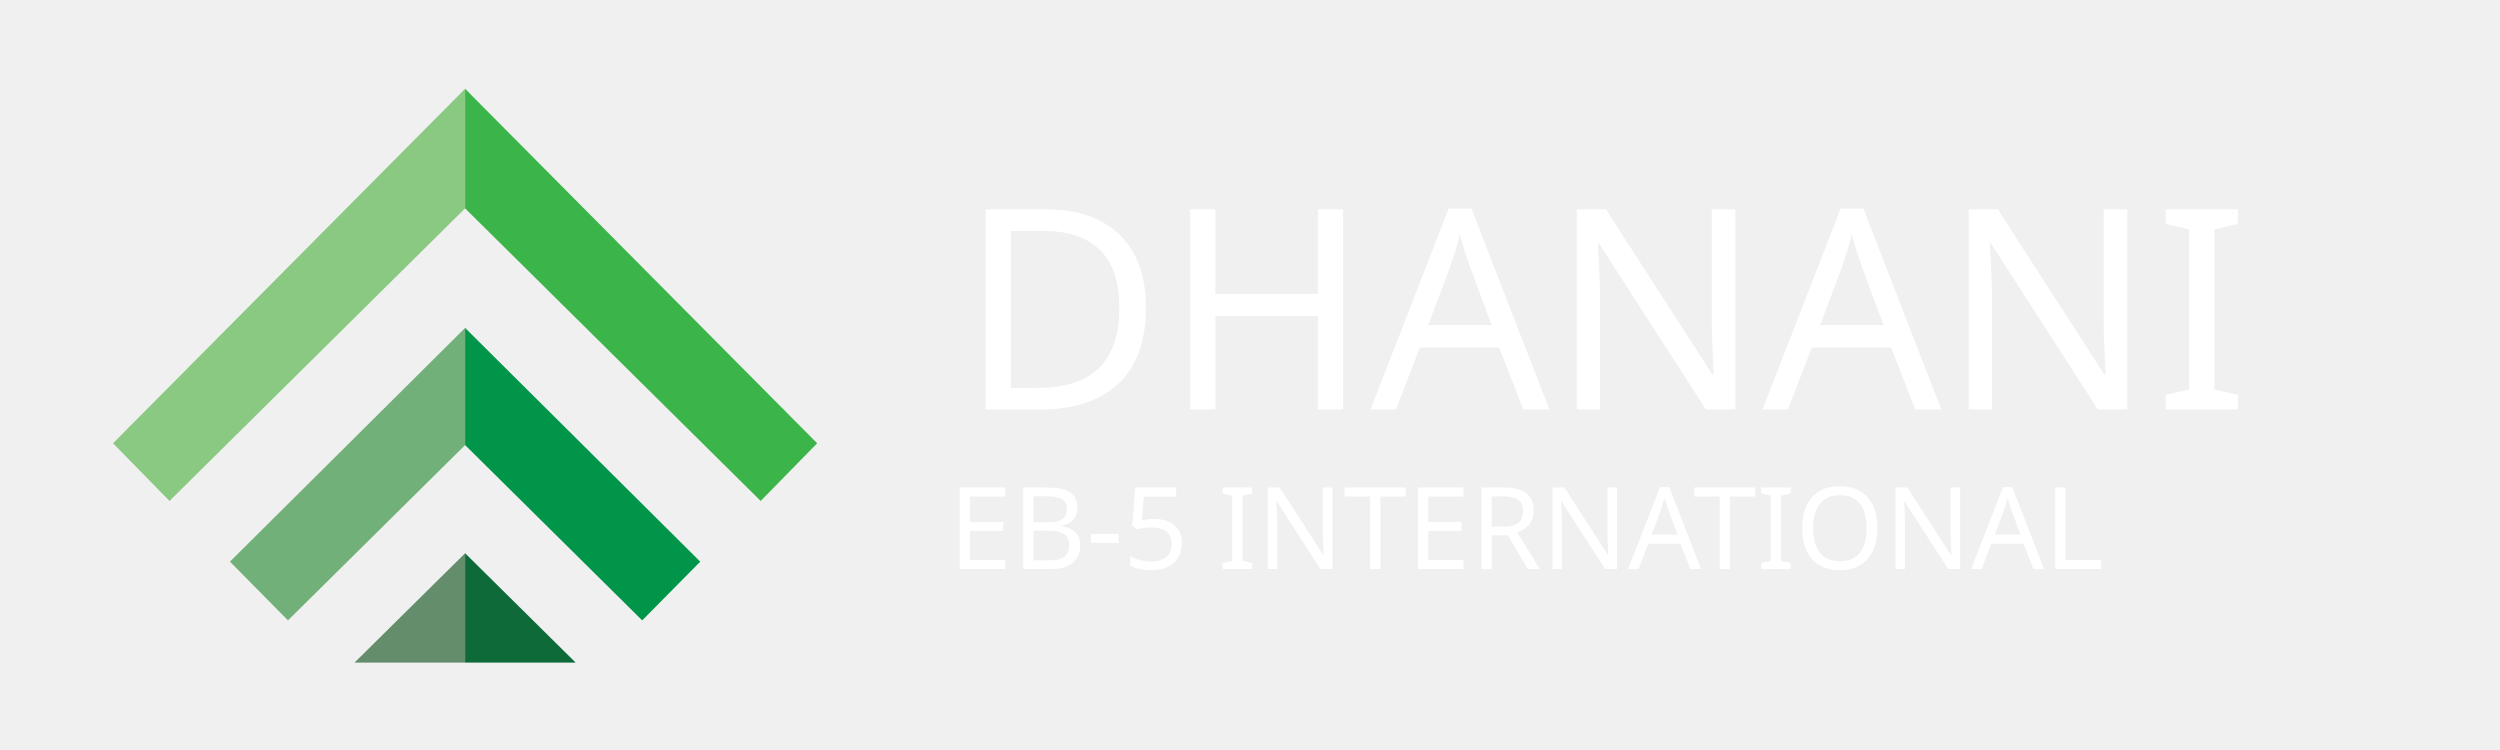
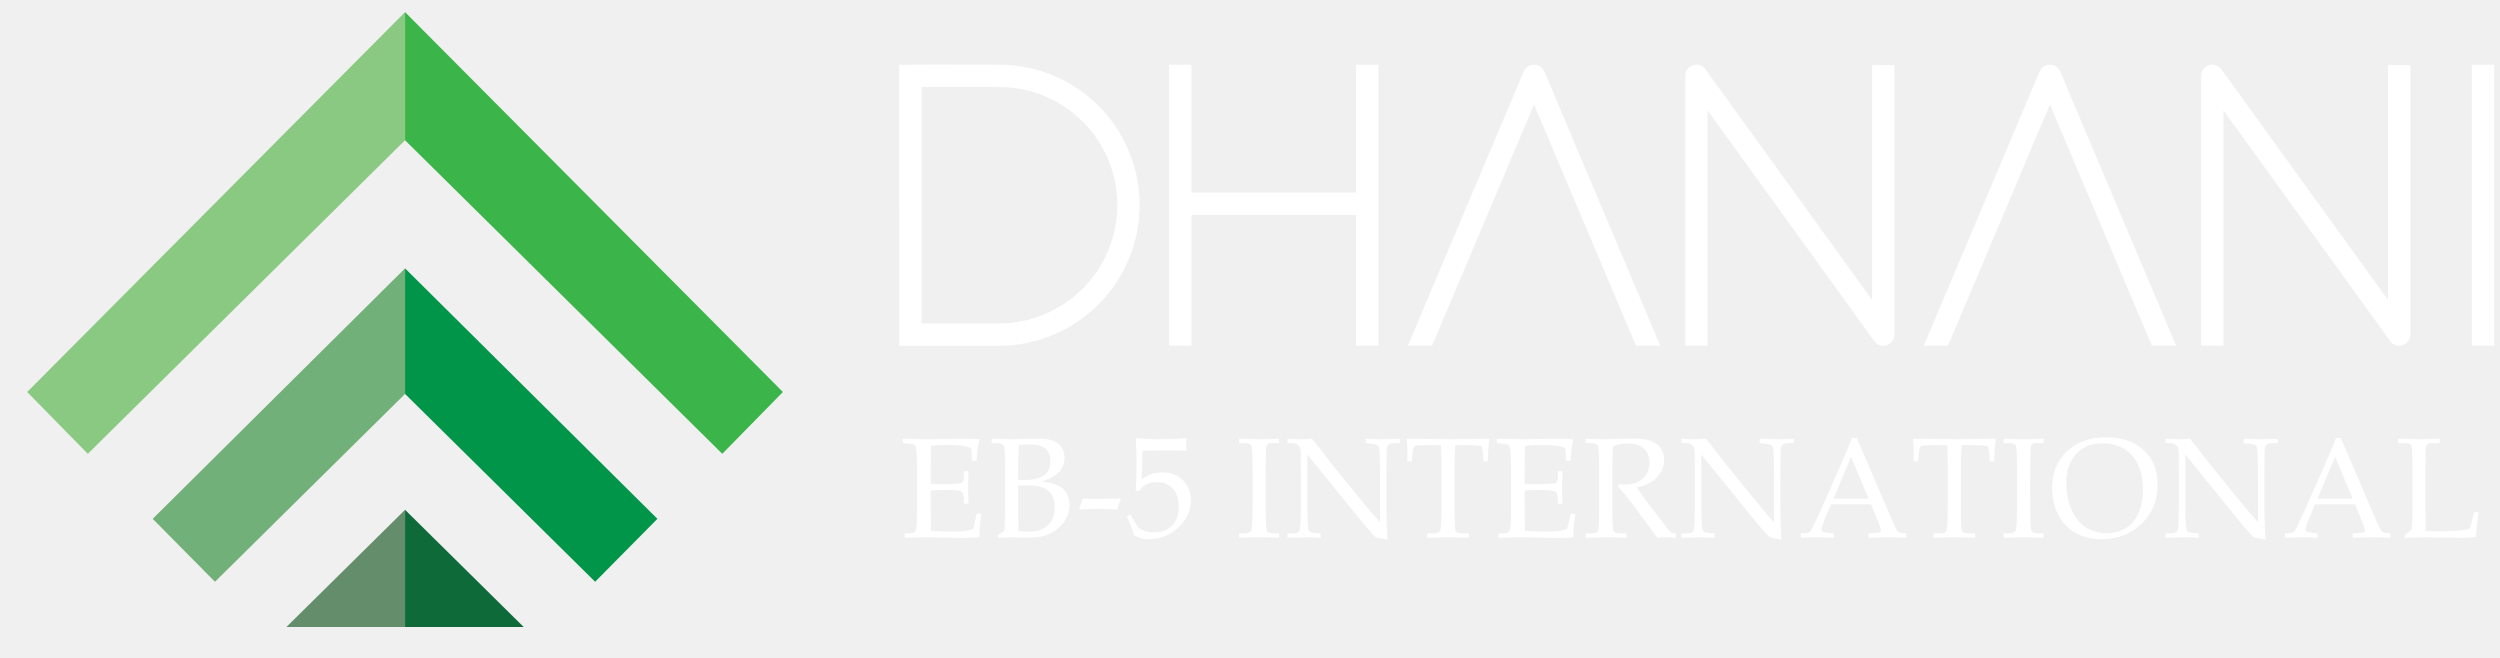
- <svg xmlns="http://www.w3.org/2000/svg" id="Layer_1" data-name="Layer 1" viewBox="0 0 1000 300">
-   <defs>
-     <style>.cls-1{fill:#71b078;}.cls-2{fill:#009548;}.cls-3{fill:#89c981;}.cls-4{fill:#3bb44a;}.cls-5{fill:#638d6b;}.cls-6{fill:#0e6a39;}.cls-7{font-size:112.06px;font-family:ELYSRegular, ELYS;}.cls-7,.cls-8{fill:#fff;}.cls-8{font-size:45.66px;font-family:BookAntiqua, Book Antiqua;}</style>
-   </defs>
-   <polygon class="cls-1" points="91.98 224.66 115.19 248.15 186.04 178.03 186.04 131.17 91.98 224.66" />
-   <polygon class="cls-2" points="280.09 224.66 256.88 248.15 186.04 178.03 186.04 131.17 280.09 224.66" />
-   <polygon class="cls-3" points="45.21 177.31 67.8 200.38 186.04 83.35 186.04 35.52 45.21 177.31" />
-   <polygon class="cls-4" points="326.86 177.31 304.27 200.38 186.04 83.35 186.04 35.52 326.86 177.31" />
-   <polygon class="cls-5" points="186.04 221.29 186.04 265.03 141.82 265.03 186.04 221.29" />
-   <polygon class="cls-6" points="186.04 221.29 186.04 265.03 230.25 265.03 186.04 221.29" />
-   <text class="cls-7" transform="translate(383.39 163.76)">DHANANI</text>
-   <text class="cls-8" transform="translate(379.46 227.59)">EB-5 INTERNATIONAL</text>
+ <svg xmlns="http://www.w3.org/2000/svg" width="228" height="60" viewBox="0 0 228 60" fill="none">
+   <path d="M103.938 18.677C103.94 22.081 102.591 25.346 100.188 27.757C97.785 30.167 94.525 31.526 91.121 31.536H82.008L82 5.907L83.015 5.9C84.772 5.887 86.715 5.892 88.6 5.9C89.48 5.9 90.332 5.9 91.12 5.9C94.513 5.898 97.768 7.242 100.171 9.638C102.574 12.033 103.929 15.284 103.938 18.677ZM101.902 18.677C101.894 15.824 100.754 13.092 98.733 11.078C96.712 9.065 93.976 7.935 91.123 7.937C90.334 7.937 89.48 7.937 88.598 7.937C87.075 7.937 85.515 7.93 84.044 7.937V29.5H91.12C93.984 29.491 96.727 28.347 98.749 26.318C100.77 24.289 101.903 21.541 101.901 18.677H101.902Z" fill="white" />
+   <path d="M125.705 5.902V31.526H123.668V19.605H108.662V31.526H106.626V5.902H108.662V17.568H123.668V5.902H125.705Z" fill="white" />
+   <path d="M151.412 31.526H149.201L143.965 19.139L139.904 9.532L135.735 19.393L130.606 31.526H128.397L133.463 19.538L133.588 19.238L133.859 18.596L138.959 6.53L138.965 6.517C138.973 6.498 138.985 6.481 138.995 6.463C139.013 6.423 139.035 6.385 139.058 6.348C139.076 6.321 139.097 6.299 139.117 6.274C139.137 6.249 139.159 6.22 139.184 6.195C139.21 6.171 139.237 6.148 139.265 6.127C139.288 6.106 139.312 6.087 139.337 6.069C139.374 6.045 139.413 6.024 139.453 6.006C139.472 5.997 139.488 5.985 139.507 5.976H139.513C139.563 5.956 139.615 5.94 139.668 5.928C139.681 5.928 139.693 5.919 139.706 5.917C139.813 5.897 139.922 5.895 140.029 5.91C140.053 5.91 140.077 5.91 140.1 5.917C140.123 5.924 140.14 5.93 140.16 5.935C140.205 5.946 140.25 5.959 140.293 5.976H140.3C140.321 5.985 140.339 5.998 140.359 6.008C140.397 6.026 140.434 6.046 140.47 6.068C140.497 6.086 140.52 6.107 140.544 6.127C140.568 6.147 140.598 6.169 140.623 6.193C140.647 6.218 140.67 6.245 140.691 6.273C140.712 6.296 140.731 6.321 140.749 6.346C140.772 6.383 140.793 6.421 140.812 6.461C140.821 6.48 140.834 6.496 140.842 6.516L140.848 6.529L145.842 18.342L151.412 31.526Z" fill="white" />
+   <path d="M170.932 31.104L155.732 10.068V31.526H153.695V6.92C153.694 6.704 153.762 6.494 153.888 6.319C154.014 6.144 154.193 6.014 154.398 5.947C154.603 5.88 154.824 5.88 155.029 5.947C155.235 6.014 155.413 6.145 155.539 6.32L170.739 27.356V5.931H172.775V30.508C172.776 30.724 172.709 30.934 172.582 31.109C172.456 31.284 172.277 31.414 172.072 31.481C171.867 31.548 171.646 31.548 171.441 31.481C171.236 31.413 171.057 31.283 170.931 31.108L170.932 31.104Z" fill="white" />
+   <path d="M198.462 31.526H196.251L191.015 19.139L186.954 9.532L182.786 19.393L177.656 31.526H175.447L180.513 19.538L180.637 19.238L180.908 18.596L186.008 6.53L186.013 6.517C186.021 6.498 186.034 6.481 186.043 6.463C186.061 6.423 186.082 6.385 186.106 6.348C186.124 6.322 186.144 6.298 186.165 6.274C186.206 6.217 186.256 6.167 186.313 6.127C186.337 6.108 186.359 6.087 186.385 6.069C186.422 6.045 186.461 6.024 186.501 6.006C186.52 5.997 186.536 5.985 186.555 5.976H186.561C186.611 5.956 186.663 5.94 186.716 5.928C186.728 5.928 186.741 5.919 186.753 5.917C186.86 5.897 186.969 5.895 187.076 5.91C187.1 5.91 187.124 5.91 187.147 5.917C187.17 5.924 187.187 5.93 187.207 5.935C187.252 5.946 187.297 5.959 187.34 5.976H187.347C187.368 5.985 187.386 5.998 187.406 6.008C187.444 6.026 187.481 6.046 187.517 6.068C187.543 6.086 187.567 6.107 187.591 6.127C187.615 6.147 187.645 6.169 187.669 6.193C187.693 6.217 187.715 6.246 187.737 6.273C187.759 6.3 187.778 6.32 187.795 6.346C187.819 6.383 187.84 6.421 187.858 6.461C187.867 6.48 187.879 6.496 187.888 6.516L187.894 6.529L192.888 18.342L198.462 31.526Z" fill="white" />
+   <path d="M217.981 31.104L202.781 10.068V31.526H200.744V6.92C200.743 6.704 200.811 6.494 200.937 6.319C201.063 6.144 201.242 6.014 201.447 5.947C201.652 5.88 201.873 5.88 202.078 5.947C202.283 6.014 202.462 6.145 202.588 6.32L217.788 27.356V5.931H219.825V30.508C219.826 30.724 219.759 30.934 219.632 31.109C219.506 31.284 219.327 31.414 219.122 31.481C218.917 31.548 218.696 31.548 218.491 31.481C218.286 31.413 218.107 31.283 217.981 31.108V31.104Z" fill="white" />
+   <path d="M225.427 31.526V5.902H227.463V31.526H225.427Z" fill="white" />
+   <path d="M84.882 44.734V46.29L84.888 47.185C84.888 47.743 84.894 48.151 84.907 48.41C85.525 48.456 86.187 48.48 86.894 48.48C87.368 48.48 87.766 48.458 88.087 48.416C88.295 48.391 88.515 48.336 88.748 48.251C88.853 47.879 88.961 47.413 89.071 46.855H89.497C89.382 47.781 89.325 48.399 89.325 48.708L89.338 48.994C88.851 49.04 88.373 49.063 87.903 49.063L86.907 49.044C85.806 49.015 84.998 49 84.482 49C83.987 49 83.329 49.015 82.508 49.044V48.645H82.705C83.073 48.645 83.303 48.609 83.397 48.537C83.494 48.465 83.557 48.295 83.587 48.029C83.621 47.762 83.638 47.174 83.638 46.264V42.779C83.638 42.208 83.623 41.74 83.593 41.377C83.568 41.013 83.538 40.797 83.504 40.729C83.475 40.657 83.43 40.602 83.371 40.564C83.312 40.526 83.13 40.492 82.825 40.462L82.336 40.412V40.018H83.022L83.695 40.037C84.072 40.05 84.357 40.056 84.552 40.056L86.989 40.024L88.144 40.018C88.538 40.014 88.936 40.031 89.338 40.069C89.177 40.568 89.088 41.218 89.071 42.018H88.64C88.64 41.552 88.616 41.165 88.57 40.856C88.07 40.67 87.457 40.577 86.729 40.577C86.149 40.577 85.542 40.602 84.907 40.653C84.912 41.051 84.907 41.448 84.894 41.846L84.882 42.824V44.112C85.301 44.138 85.671 44.15 85.993 44.15C87 44.15 87.569 44.117 87.7 44.049C87.836 43.977 87.903 43.759 87.903 43.395V42.982H88.335C88.305 43.621 88.29 44.131 88.29 44.512C88.29 44.914 88.305 45.388 88.335 45.934H87.903V45.566C87.903 45.16 87.823 44.912 87.662 44.823C87.505 44.73 86.947 44.684 85.986 44.684C85.631 44.684 85.263 44.7 84.882 44.734ZM94.965 43.935C95.875 43.994 96.531 44.205 96.933 44.569C97.335 44.929 97.536 45.428 97.536 46.067C97.536 46.876 97.197 47.574 96.52 48.162C95.847 48.746 94.99 49.038 93.949 49.038L93.448 49.025C93.025 49.008 92.667 49 92.375 49C92.163 49 91.903 49.008 91.594 49.025L91.067 49.044V48.759C91.33 48.632 91.484 48.535 91.531 48.467C91.582 48.399 91.611 48.287 91.62 48.13C91.649 47.627 91.664 47.053 91.664 46.41V42.456C91.664 41.398 91.626 40.799 91.55 40.659C91.457 40.494 91.23 40.412 90.871 40.412H90.439V40.018H90.966L91.55 40.037C91.855 40.05 92.094 40.056 92.267 40.056C92.534 40.056 93.061 40.046 93.848 40.024L94.775 40.005C95.502 40.005 96.046 40.132 96.406 40.386C96.859 40.708 97.085 41.163 97.085 41.751C97.085 42.233 96.924 42.657 96.603 43.02C96.285 43.384 95.739 43.689 94.965 43.935ZM92.858 43.757C93.069 43.77 93.264 43.776 93.442 43.776C94.284 43.776 94.887 43.628 95.251 43.331C95.615 43.031 95.796 42.599 95.796 42.037C95.796 41.55 95.644 41.178 95.34 40.919C95.035 40.657 94.548 40.526 93.879 40.526C93.583 40.526 93.262 40.553 92.915 40.608C92.877 41.125 92.858 41.905 92.858 42.951V43.757ZM92.858 48.403C93.251 48.463 93.577 48.492 93.835 48.492C94.584 48.492 95.164 48.293 95.574 47.895C95.989 47.493 96.196 46.95 96.196 46.264C96.196 45.807 96.105 45.431 95.924 45.134C95.742 44.834 95.486 44.616 95.155 44.48C94.829 44.341 94.307 44.271 93.588 44.271C93.372 44.271 93.128 44.277 92.858 44.29V46.544L92.864 47.343C92.877 47.631 92.883 47.851 92.883 48.003C92.883 48.118 92.874 48.251 92.858 48.403ZM98.51 46.467L98.427 46.378C98.554 46.057 98.662 45.75 98.751 45.458C99.369 45.488 99.883 45.502 100.294 45.502C100.632 45.502 101.254 45.488 102.16 45.458L102.211 45.553C102.071 45.875 101.967 46.179 101.9 46.467C101.32 46.429 100.787 46.41 100.3 46.41C99.754 46.41 99.157 46.429 98.51 46.467ZM102.766 47.096L103.09 46.912L103.248 47.197C103.536 47.714 103.727 48.016 103.82 48.105C103.942 48.228 104.129 48.331 104.378 48.416C104.632 48.501 104.924 48.543 105.254 48.543C105.961 48.543 106.511 48.338 106.905 47.927C107.302 47.513 107.501 46.918 107.501 46.144C107.501 45.467 107.317 44.935 106.949 44.55C106.585 44.161 106.103 43.966 105.502 43.966C105.155 43.966 104.844 44.034 104.569 44.169C104.294 44.305 104.05 44.516 103.839 44.804L103.566 44.715C103.625 43.979 103.655 43.04 103.655 41.897C103.655 41.182 103.625 40.56 103.566 40.031L103.674 39.967C104.338 40.026 105.019 40.056 105.718 40.056C106.564 40.056 107.376 40.026 108.155 39.967L108.231 40.031C108.193 40.242 108.174 40.407 108.174 40.526C108.174 40.636 108.193 40.807 108.231 41.04L108.155 41.11C107.673 41.084 107.209 41.072 106.765 41.072C105.876 41.072 105.028 41.084 104.22 41.11C104.182 41.431 104.148 42.312 104.118 43.751C104.431 43.505 104.73 43.334 105.013 43.236C105.297 43.135 105.62 43.084 105.984 43.084C106.771 43.084 107.404 43.319 107.882 43.789C108.365 44.258 108.606 44.87 108.606 45.623C108.606 46.567 108.227 47.394 107.47 48.105C106.716 48.816 105.823 49.171 104.791 49.171C104.529 49.171 104.3 49.146 104.105 49.095C103.915 49.049 103.691 48.956 103.432 48.816C103.361 48.571 103.297 48.376 103.242 48.232L102.766 47.096ZM113.011 48.645H113.411C113.804 48.645 114.039 48.549 114.115 48.359C114.196 48.169 114.236 47.257 114.236 45.623V43.471C114.236 41.779 114.202 40.845 114.134 40.672C114.067 40.498 113.864 40.412 113.525 40.412H113.011V40.012C113.713 40.041 114.407 40.056 115.093 40.056C115.664 40.056 116.183 40.041 116.648 40.012V40.412H116.159C115.859 40.412 115.671 40.448 115.594 40.52C115.518 40.592 115.474 40.773 115.461 41.065C115.44 41.518 115.429 42.324 115.429 43.484V45.674C115.429 47.32 115.465 48.228 115.537 48.397C115.609 48.562 115.84 48.645 116.229 48.645H116.648V49.044C116.128 49.015 115.56 49 114.947 49C114.232 49 113.586 49.015 113.011 49.044V48.645ZM119.228 41.446V45.833C119.228 46.831 119.247 47.527 119.285 47.921C119.315 48.221 119.364 48.405 119.431 48.473C119.503 48.537 119.706 48.583 120.041 48.613L120.447 48.645V49.044C119.986 49.015 119.569 49 119.197 49C118.938 49 118.346 49.015 117.419 49.044V48.645H117.876C118.151 48.645 118.331 48.606 118.416 48.53C118.5 48.454 118.553 48.304 118.574 48.08C118.621 47.614 118.644 46.981 118.644 46.182V43.027C118.644 42.434 118.638 41.848 118.625 41.269C118.617 41.023 118.583 40.856 118.524 40.767C118.469 40.674 118.386 40.592 118.276 40.52C118.166 40.448 118.012 40.412 117.813 40.412H117.419V40.012C117.957 40.041 118.367 40.056 118.651 40.056C118.955 40.056 119.29 40.041 119.654 40.012C120.072 40.524 120.466 41.023 120.834 41.51C121.207 41.992 121.592 42.479 121.989 42.97L124.16 45.636C124.943 46.592 125.508 47.257 125.855 47.629V43.554C125.855 41.848 125.823 40.917 125.76 40.761C125.701 40.6 125.457 40.498 125.03 40.456L124.554 40.412V40.012C125.235 40.041 125.764 40.056 126.141 40.056C126.534 40.056 127.042 40.041 127.664 40.012V40.412H127.176C126.782 40.412 126.556 40.543 126.496 40.805C126.458 40.979 126.439 41.905 126.439 43.585V46.448C126.439 47.218 126.473 48.139 126.541 49.209C125.965 49.121 125.631 49.055 125.538 49.013C125.445 48.975 125.356 48.909 125.271 48.816C124.801 48.295 124.308 47.718 123.792 47.083L119.228 41.446ZM132.726 40.589C132.68 41.224 132.657 41.893 132.657 42.595V46.213C132.657 47.559 132.69 48.302 132.758 48.441C132.826 48.577 133.067 48.645 133.482 48.645H133.958V49.044C133.209 49.015 132.574 49 132.054 49C131.529 49 130.898 49.015 130.162 49.044V48.645H130.695C130.974 48.645 131.156 48.609 131.241 48.537C131.326 48.46 131.379 48.315 131.4 48.099C131.442 47.603 131.463 46.965 131.463 46.182V42.557C131.463 41.842 131.448 41.186 131.419 40.589H130.771C129.726 40.589 129.151 40.615 129.045 40.666C128.939 40.712 128.869 40.9 128.835 41.23L128.746 42.081H128.347L128.359 41.326C128.359 41.021 128.334 40.583 128.283 40.012C130.568 40.041 131.912 40.056 132.314 40.056L135.824 40.012C135.744 40.727 135.697 41.417 135.684 42.081H135.291L135.227 41.249C135.202 40.962 135.166 40.792 135.119 40.742C135.073 40.687 134.969 40.653 134.808 40.64C134.343 40.606 133.814 40.589 133.222 40.589H132.726ZM139.052 44.734V46.29L139.058 47.185C139.058 47.743 139.064 48.151 139.077 48.41C139.695 48.456 140.357 48.48 141.064 48.48C141.538 48.48 141.936 48.458 142.257 48.416C142.465 48.391 142.685 48.336 142.917 48.251C143.023 47.879 143.131 47.413 143.241 46.855H143.666C143.552 47.781 143.495 48.399 143.495 48.708L143.508 48.994C143.021 49.04 142.543 49.063 142.073 49.063L141.077 49.044C139.976 49.015 139.168 49 138.652 49C138.157 49 137.499 49.015 136.678 49.044V48.645H136.874C137.243 48.645 137.473 48.609 137.566 48.537C137.664 48.465 137.727 48.295 137.757 48.029C137.791 47.762 137.808 47.174 137.808 46.264V42.779C137.808 42.208 137.793 41.74 137.763 41.377C137.738 41.013 137.708 40.797 137.674 40.729C137.645 40.657 137.6 40.602 137.541 40.564C137.482 40.526 137.3 40.492 136.995 40.462L136.506 40.412V40.018H137.192L137.865 40.037C138.241 40.05 138.527 40.056 138.722 40.056L141.159 40.024L142.314 40.018C142.708 40.014 143.106 40.031 143.508 40.069C143.347 40.568 143.258 41.218 143.241 42.018H142.81C142.81 41.552 142.786 41.165 142.74 40.856C142.24 40.67 141.627 40.577 140.899 40.577C140.319 40.577 139.712 40.602 139.077 40.653C139.081 41.051 139.077 41.448 139.064 41.846L139.052 42.824V44.112C139.471 44.138 139.841 44.15 140.163 44.15C141.17 44.15 141.739 44.117 141.87 44.049C142.005 43.977 142.073 43.759 142.073 43.395V42.982H142.505C142.475 43.621 142.46 44.131 142.46 44.512C142.46 44.914 142.475 45.388 142.505 45.934H142.073V45.566C142.073 45.16 141.993 44.912 141.832 44.823C141.675 44.73 141.117 44.684 140.156 44.684C139.801 44.684 139.433 44.7 139.052 44.734ZM149.255 44.461C149.67 45.058 150.184 45.752 150.798 46.544L152.017 48.124C152.232 48.395 152.376 48.549 152.448 48.587C152.52 48.626 152.594 48.645 152.67 48.645H152.836V49.044C152.484 49.015 152.177 49 151.915 49C151.674 49 151.42 49.015 151.153 49.044L148.906 46.01C148.487 45.452 148.039 44.906 147.561 44.373L147.624 44.157C147.87 44.178 148.052 44.188 148.17 44.188C148.877 44.188 149.429 44.007 149.827 43.643C150.229 43.279 150.43 42.792 150.43 42.183C150.43 41.637 150.26 41.211 149.922 40.907C149.583 40.598 149.095 40.443 148.456 40.443C148.011 40.443 147.565 40.526 147.116 40.691C147.066 41.364 147.04 42.083 147.04 42.849V45.915C147.04 47.409 147.076 48.238 147.148 48.403C147.22 48.564 147.453 48.645 147.846 48.645H148.341V49.044C147.639 49.015 147.057 49 146.596 49C146.232 49 145.574 49.015 144.622 49.044V48.645H145.098C145.462 48.645 145.677 48.566 145.745 48.41C145.813 48.249 145.847 47.413 145.847 45.902V42.849C145.847 41.537 145.807 40.803 145.726 40.647C145.65 40.49 145.396 40.412 144.964 40.412H144.622V40.005C145.409 40.039 146.01 40.056 146.424 40.056C146.704 40.056 147.106 40.046 147.63 40.024C148.24 40.003 148.678 39.993 148.944 39.993C149.677 39.993 150.231 40.071 150.607 40.227C150.988 40.38 151.276 40.602 151.471 40.894C151.67 41.186 151.769 41.535 151.769 41.941C151.769 42.538 151.553 43.065 151.122 43.522C150.694 43.979 150.072 44.292 149.255 44.461ZM155.155 41.446V45.833C155.155 46.831 155.175 47.527 155.213 47.921C155.242 48.221 155.291 48.405 155.359 48.473C155.431 48.537 155.634 48.583 155.968 48.613L156.374 48.645V49.044C155.913 49.015 155.496 49 155.124 49C154.866 49 154.273 49.015 153.346 49.044V48.645H153.803C154.078 48.645 154.258 48.606 154.343 48.53C154.428 48.454 154.481 48.304 154.502 48.08C154.548 47.614 154.571 46.981 154.571 46.182V43.027C154.571 42.434 154.565 41.848 154.552 41.269C154.544 41.023 154.51 40.856 154.451 40.767C154.396 40.674 154.313 40.592 154.203 40.52C154.093 40.448 153.939 40.412 153.74 40.412H153.346V40.012C153.884 40.041 154.294 40.056 154.578 40.056C154.883 40.056 155.217 40.041 155.581 40.012C156 40.524 156.393 41.023 156.761 41.51C157.134 41.992 157.519 42.479 157.917 42.97L160.088 45.636C160.87 46.592 161.435 47.257 161.782 47.629V43.554C161.782 41.848 161.751 40.917 161.687 40.761C161.628 40.6 161.385 40.498 160.957 40.456L160.481 40.412V40.012C161.162 40.041 161.691 40.056 162.068 40.056C162.462 40.056 162.969 40.041 163.592 40.012V40.412H163.103C162.709 40.412 162.483 40.543 162.424 40.805C162.385 40.979 162.366 41.905 162.366 43.585V46.448C162.366 47.218 162.4 48.139 162.468 49.209C161.892 49.121 161.558 49.055 161.465 49.013C161.372 48.975 161.283 48.909 161.198 48.816C160.729 48.295 160.236 47.718 159.719 47.083L155.155 41.446ZM170.653 45.998H166.984L166.553 47.02C166.269 47.697 166.127 48.111 166.127 48.264C166.127 48.361 166.153 48.431 166.203 48.473C166.258 48.516 166.394 48.549 166.61 48.575L167.219 48.645V49.044C166.813 49.015 166.356 49 165.848 49C165.239 49 164.703 49.015 164.242 49.044V48.645L164.432 48.638C164.729 48.63 164.919 48.6 165.004 48.549C165.093 48.494 165.186 48.363 165.283 48.156C165.583 47.546 165.89 46.888 166.203 46.182L167.949 42.227C168.415 41.178 168.732 40.416 168.901 39.942H169.333L172.545 47.413C172.761 47.921 172.904 48.228 172.976 48.334C173.048 48.435 173.131 48.509 173.224 48.556C173.317 48.598 173.527 48.628 173.852 48.645V49.044C173.302 49.015 172.777 49 172.278 49C171.813 49 171.193 49.015 170.418 49.044V48.645L171.047 48.606C171.271 48.59 171.404 48.566 171.447 48.537C171.51 48.49 171.542 48.431 171.542 48.359C171.542 48.283 171.478 48.084 171.351 47.762L170.653 45.998ZM167.219 45.477H170.418L168.819 41.656L167.219 45.477ZM178.902 40.589C178.855 41.224 178.832 41.893 178.832 42.595V46.213C178.832 47.559 178.866 48.302 178.934 48.441C179.001 48.577 179.242 48.645 179.657 48.645H180.133V49.044C179.384 49.015 178.749 49 178.229 49C177.704 49 177.074 49.015 176.337 49.044V48.645H176.871C177.15 48.645 177.332 48.609 177.416 48.537C177.501 48.46 177.554 48.315 177.575 48.099C177.617 47.603 177.639 46.965 177.639 46.182V42.557C177.639 41.842 177.624 41.186 177.594 40.589H176.947C175.901 40.589 175.326 40.615 175.22 40.666C175.114 40.712 175.045 40.9 175.011 41.23L174.922 42.081H174.522L174.535 41.326C174.535 41.021 174.509 40.583 174.458 40.012C176.744 40.041 178.087 40.056 178.489 40.056L181.999 40.012C181.919 40.727 181.872 41.417 181.86 42.081H181.466L181.403 41.249C181.377 40.962 181.341 40.792 181.295 40.742C181.248 40.687 181.145 40.653 180.984 40.64C180.518 40.606 179.989 40.589 179.397 40.589H178.902ZM182.732 48.645H183.132C183.526 48.645 183.761 48.549 183.837 48.359C183.917 48.169 183.958 47.257 183.958 45.623V43.471C183.958 41.779 183.924 40.845 183.856 40.672C183.788 40.498 183.585 40.412 183.247 40.412H182.732V40.012C183.435 40.041 184.129 40.056 184.815 40.056C185.386 40.056 185.904 40.041 186.37 40.012V40.412H185.881C185.58 40.412 185.392 40.448 185.316 40.52C185.24 40.592 185.195 40.773 185.183 41.065C185.162 41.518 185.151 42.324 185.151 43.484V45.674C185.151 47.32 185.187 48.228 185.259 48.397C185.331 48.562 185.561 48.645 185.951 48.645H186.37V49.044C185.849 49.015 185.282 49 184.669 49C183.953 49 183.308 49.015 182.732 49.044V48.645ZM187.153 44.525C187.153 43.133 187.602 42.011 188.499 41.161C189.396 40.31 190.592 39.885 192.086 39.885C193.55 39.885 194.697 40.28 195.526 41.072C196.36 41.859 196.777 42.906 196.777 44.214C196.777 45.623 196.294 46.802 195.329 47.749C194.364 48.697 193.148 49.171 191.679 49.171C190.761 49.171 189.97 48.985 189.305 48.613C188.641 48.24 188.116 47.697 187.731 46.981C187.346 46.266 187.153 45.447 187.153 44.525ZM188.442 44.004C188.442 44.961 188.605 45.794 188.931 46.505C189.261 47.212 189.701 47.743 190.251 48.099C190.801 48.45 191.43 48.626 192.136 48.626C192.792 48.626 193.366 48.475 193.857 48.175C194.348 47.874 194.733 47.426 195.012 46.829C195.295 46.232 195.437 45.507 195.437 44.652C195.437 43.755 195.281 42.989 194.967 42.354C194.659 41.715 194.233 41.235 193.692 40.913C193.15 40.592 192.509 40.431 191.768 40.431C191.091 40.431 190.507 40.572 190.016 40.856C189.525 41.139 189.14 41.556 188.861 42.106C188.582 42.652 188.442 43.285 188.442 44.004ZM199.3 41.446V45.833C199.3 46.831 199.319 47.527 199.357 47.921C199.386 48.221 199.435 48.405 199.503 48.473C199.575 48.537 199.778 48.583 200.112 48.613L200.518 48.645V49.044C200.057 49.015 199.64 49 199.268 49C199.01 49 198.417 49.015 197.491 49.044V48.645H197.948C198.223 48.645 198.402 48.606 198.487 48.53C198.572 48.454 198.625 48.304 198.646 48.08C198.692 47.614 198.716 46.981 198.716 46.182V43.027C198.716 42.434 198.709 41.848 198.697 41.269C198.688 41.023 198.654 40.856 198.595 40.767C198.54 40.674 198.457 40.592 198.347 40.52C198.237 40.448 198.083 40.412 197.884 40.412H197.491V40.012C198.028 40.041 198.438 40.056 198.722 40.056C199.027 40.056 199.361 40.041 199.725 40.012C200.144 40.524 200.537 41.023 200.906 41.51C201.278 41.992 201.663 42.479 202.061 42.97L204.232 45.636C205.015 46.592 205.58 47.257 205.927 47.629V43.554C205.927 41.848 205.895 40.917 205.831 40.761C205.772 40.6 205.529 40.498 205.101 40.456L204.625 40.412V40.012C205.307 40.041 205.836 40.056 206.212 40.056C206.606 40.056 207.114 40.041 207.736 40.012V40.412H207.247C206.853 40.412 206.627 40.543 206.568 40.805C206.53 40.979 206.511 41.905 206.511 43.585V46.448C206.511 47.218 206.544 48.139 206.612 49.209C206.037 49.121 205.702 49.055 205.609 49.013C205.516 48.975 205.427 48.909 205.343 48.816C204.873 48.295 204.38 47.718 203.864 47.083L199.3 41.446ZM214.797 45.998H211.128L210.697 47.02C210.413 47.697 210.271 48.111 210.271 48.264C210.271 48.361 210.297 48.431 210.348 48.473C210.403 48.516 210.538 48.549 210.754 48.575L211.363 48.645V49.044C210.957 49.015 210.5 49 209.992 49C209.383 49 208.847 49.015 208.386 49.044V48.645L208.577 48.638C208.873 48.63 209.063 48.6 209.148 48.549C209.237 48.494 209.33 48.363 209.427 48.156C209.728 47.546 210.034 46.888 210.348 46.182L212.093 42.227C212.559 41.178 212.876 40.416 213.045 39.942H213.477L216.689 47.413C216.905 47.921 217.049 48.228 217.121 48.334C217.192 48.435 217.275 48.509 217.368 48.556C217.461 48.598 217.671 48.628 217.997 48.645V49.044C217.446 49.015 216.922 49 216.422 49C215.957 49 215.337 49.015 214.562 49.044V48.645L215.191 48.606C215.415 48.59 215.548 48.566 215.591 48.537C215.654 48.49 215.686 48.431 215.686 48.359C215.686 48.283 215.622 48.084 215.496 47.762L214.797 45.998ZM211.363 45.477H214.562L212.963 41.656L211.363 45.477ZM221.205 48.422C221.62 48.444 222.024 48.454 222.418 48.454C223.213 48.454 223.835 48.433 224.284 48.391C224.597 48.357 224.921 48.295 225.255 48.206L225.636 46.715H226.048C225.943 47.515 225.86 48.262 225.801 48.956C225.42 49.019 224.899 49.051 224.239 49.051L221.218 49C220.812 49 220.179 49.023 219.32 49.07V48.733C219.658 48.585 219.857 48.427 219.917 48.257C219.98 48.088 220.012 47.417 220.012 46.245V42.754C220.012 41.484 219.98 40.778 219.917 40.634C219.857 40.486 219.686 40.412 219.402 40.412H218.71V40.012C219.718 40.041 220.386 40.056 220.716 40.056C221.156 40.056 221.753 40.041 222.506 40.012V40.412H221.719C221.495 40.412 221.353 40.477 221.294 40.608C221.235 40.735 221.205 41.271 221.205 42.214V46.258L221.224 48.048L221.205 48.422Z" fill="white" />
+   <path d="M13.927 47.317L19.606 53.057L36.941 35.926V24.475L13.927 47.317Z" fill="#71B078" />
+   <path d="M59.954 47.317L54.276 53.057L36.941 35.926V24.475L59.954 47.317Z" fill="#009548" />
+   <path d="M2.481 35.75L8.009 41.387L36.941 12.79V1.105L2.481 35.75Z" fill="#89C981" />
+   <path d="M71.401 35.75L65.873 41.387L36.941 12.79V1.105L71.401 35.75Z" fill="#3BB44A" />
+   <path d="M36.941 46.495V57.182H26.12L36.941 46.495Z" fill="#638D6B" />
+   <path d="M36.941 46.495V57.182H47.761L36.941 46.495Z" fill="#0E6A39" />
</svg>
